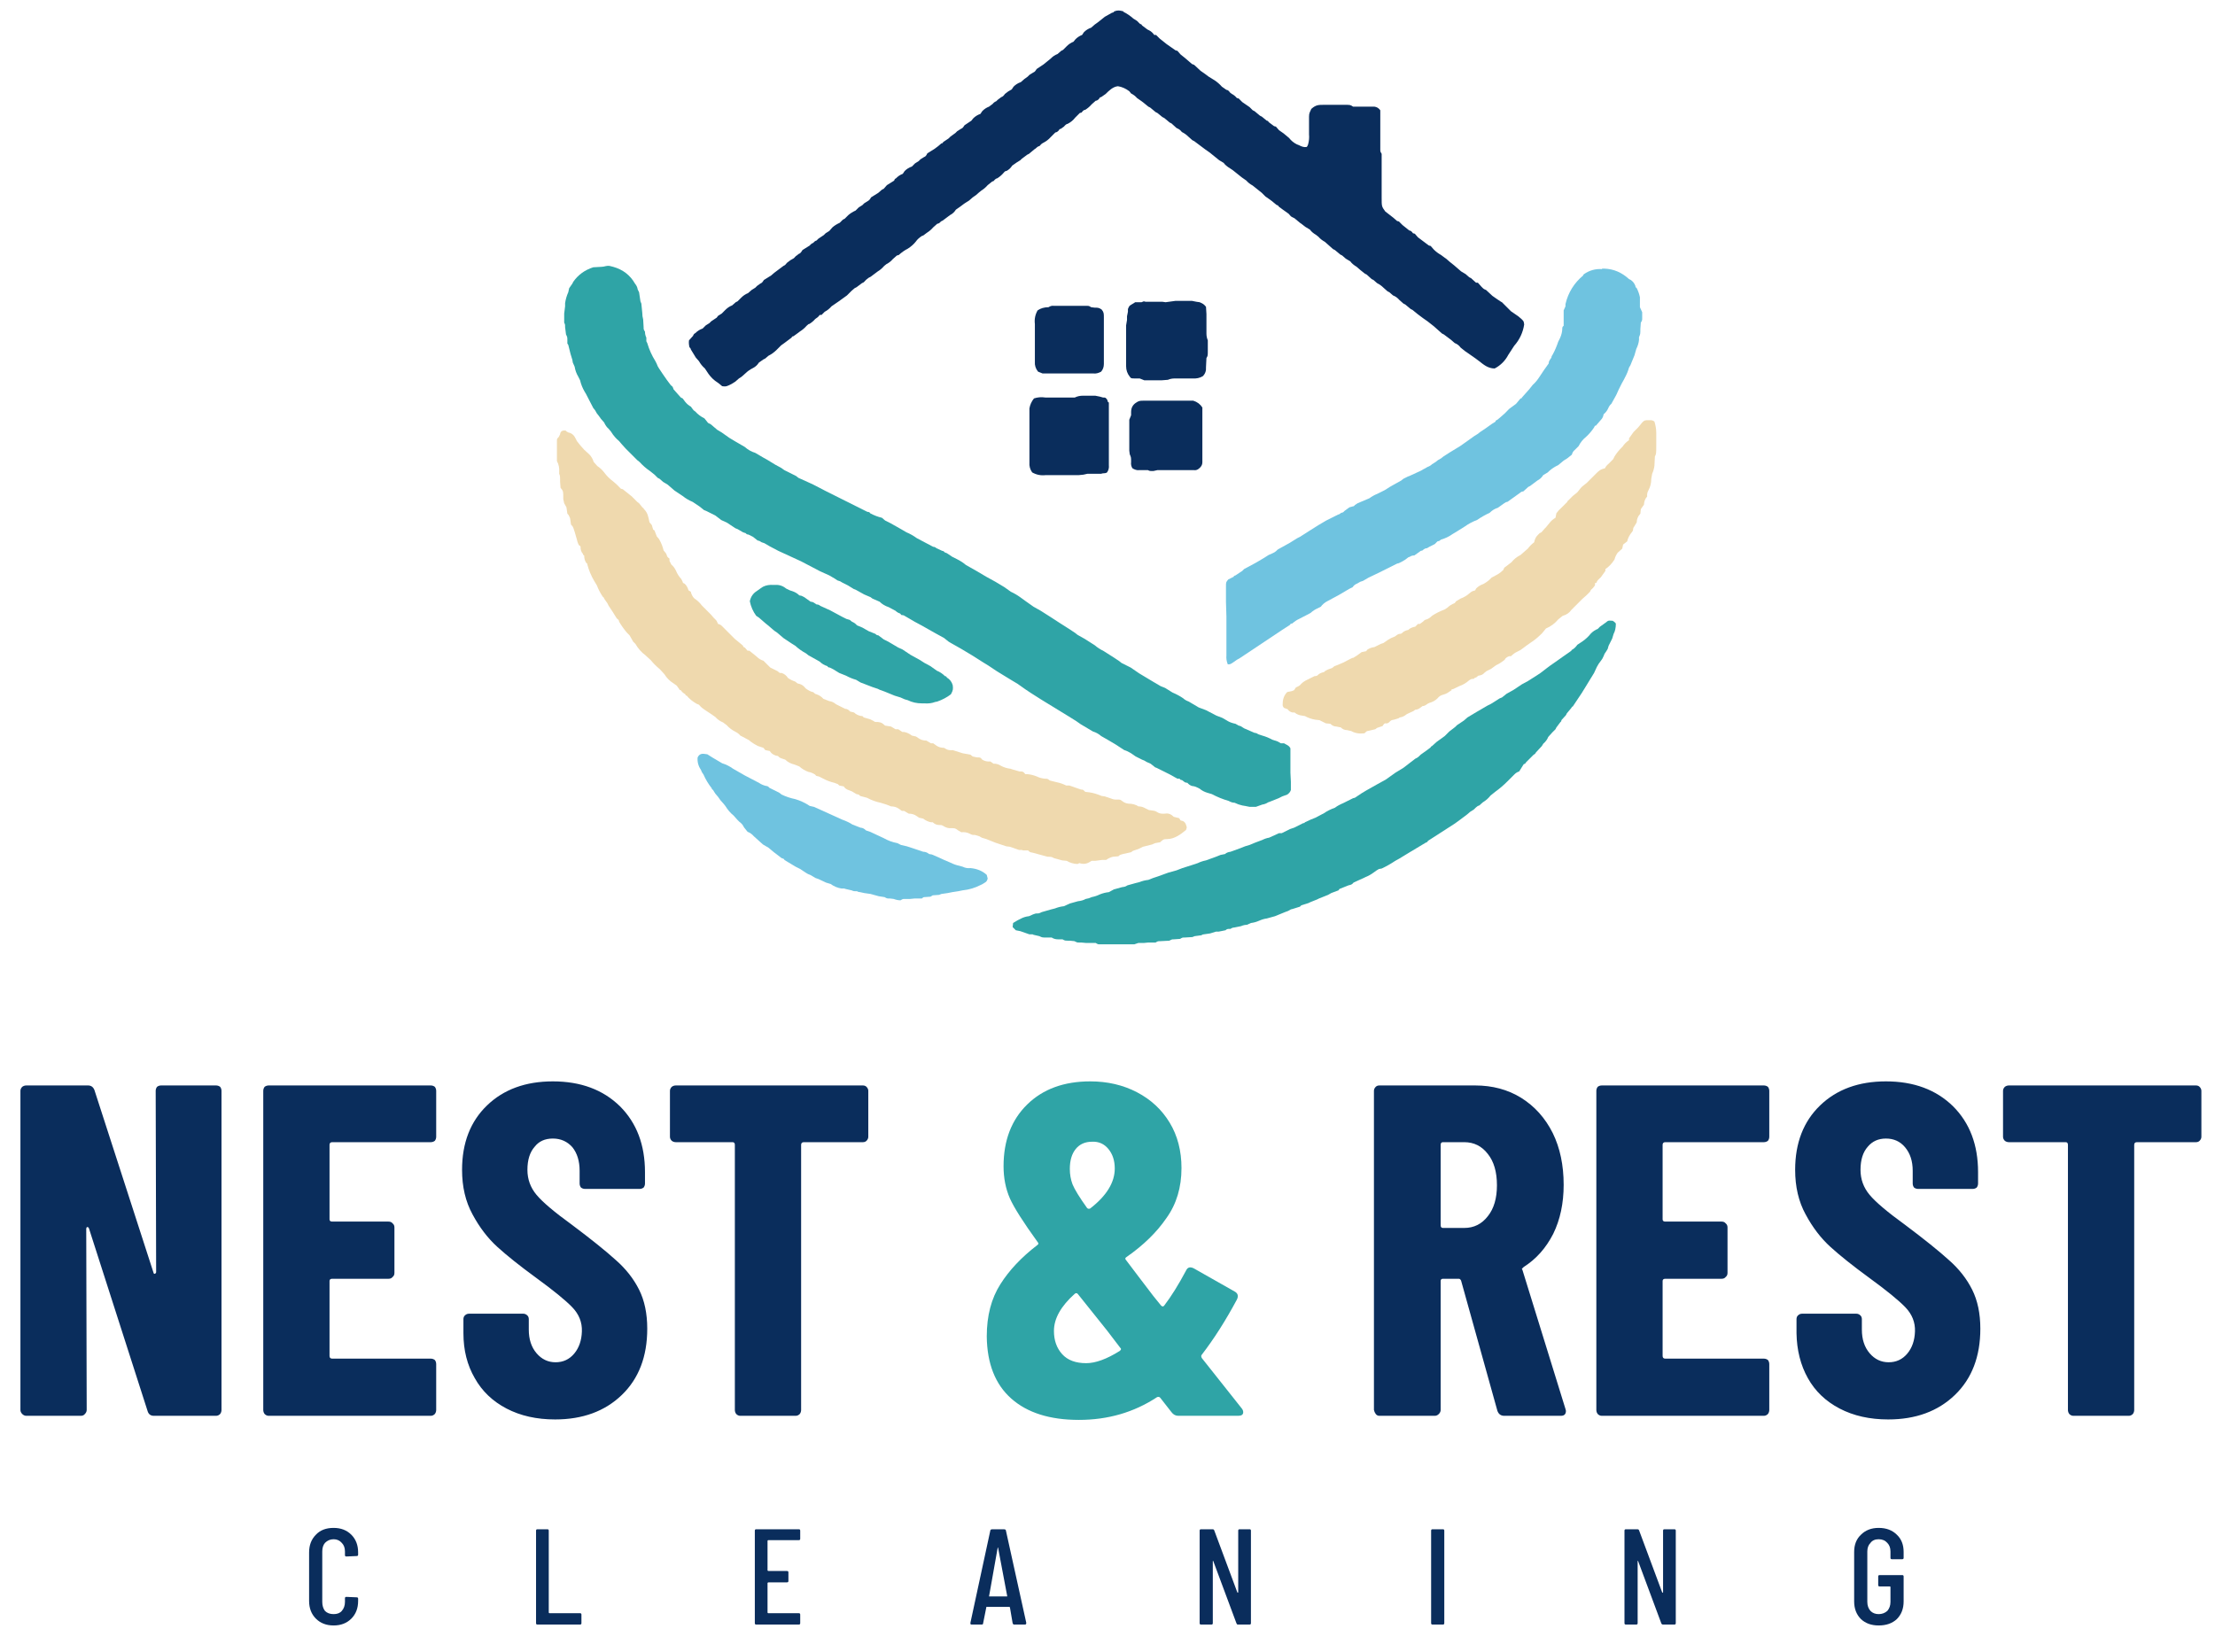
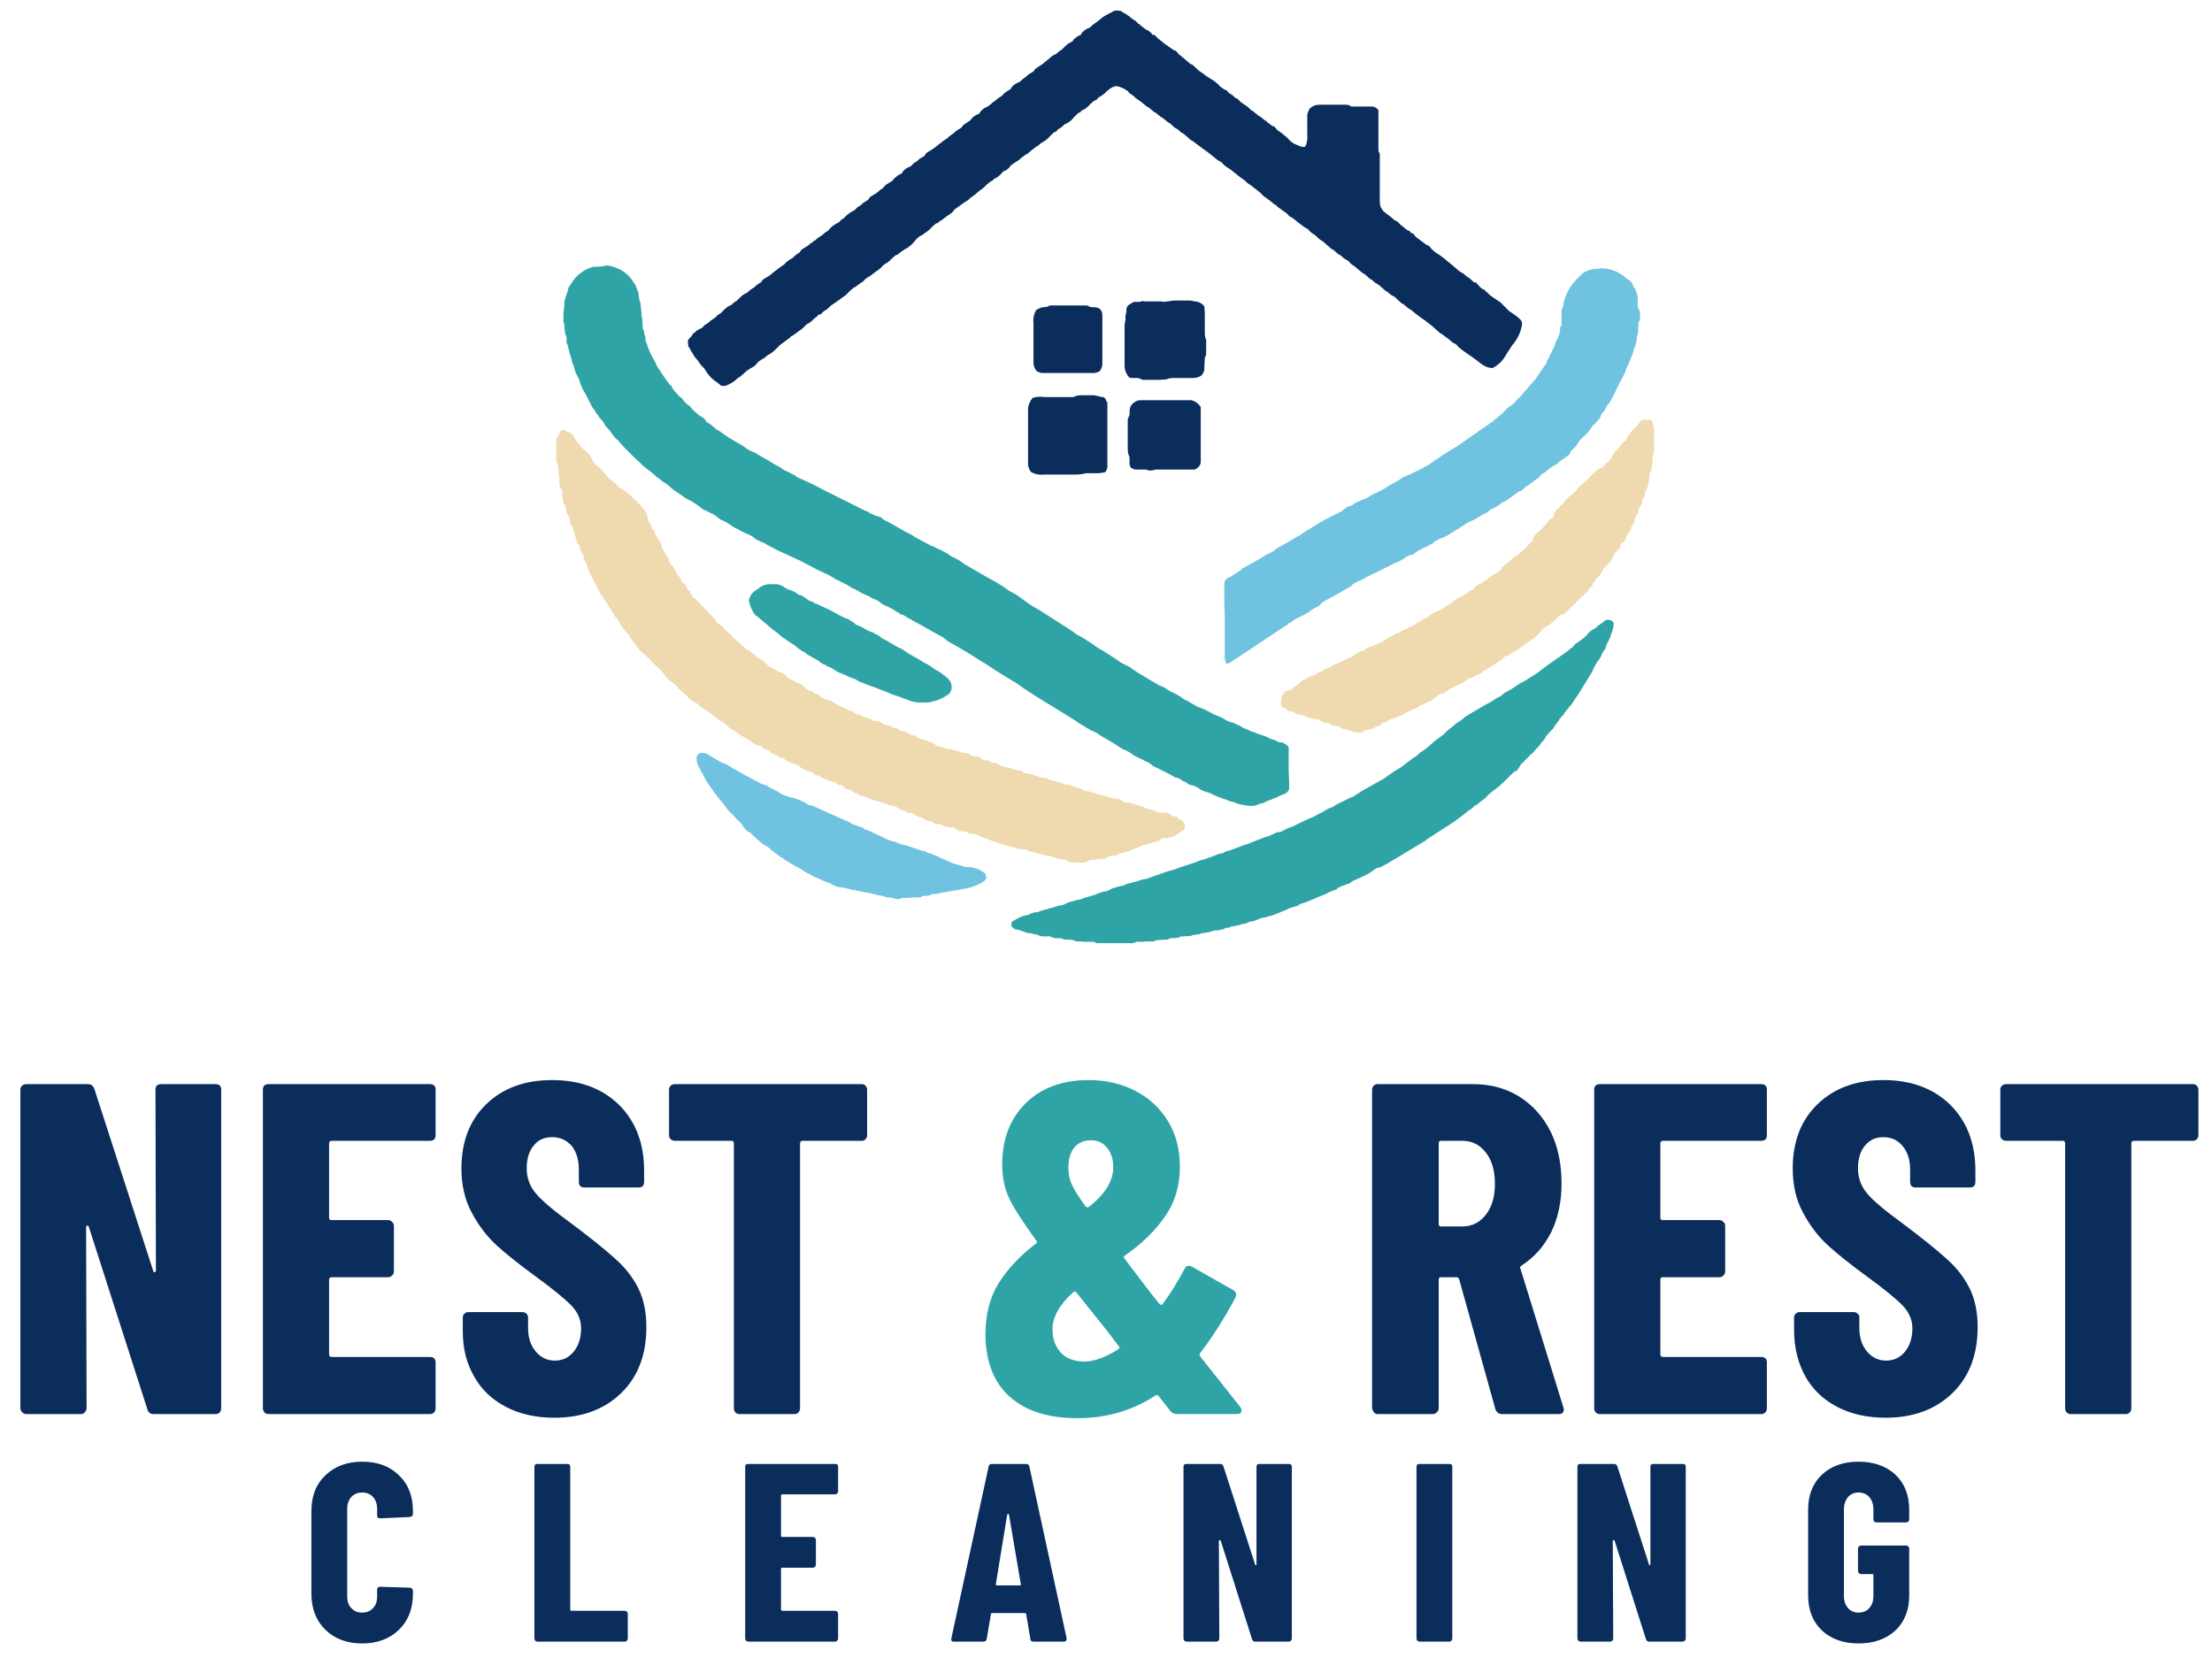
- <svg xmlns="http://www.w3.org/2000/svg" aria-label="Nest &amp; Rest Cleaning" viewBox="0 0 488 364">
+ <svg xmlns="http://www.w3.org/2000/svg" aria-label="Nest &amp; Rest Cleaning" viewBox="0 0 488 369">
  <path fill="#EFD9AE" d="M363.2 92.6h.5q.4 0 .8.3.4 1.3.4 2.5V98c0 2 0 2-.3 2.6l-.1 2q-.1.9-.5 1.8l-.2 1.1q0 1.4-.6 2.5-.4.7-.3 1.4l-.3.4q-.4.7-.4 1.4l-.7 1-.1 1-.4.5q-.4.7-.4 1.4l-.6 1q-.2.2-.2.5 0 .4-.3.7-.8 1-1 2l-.9.7-.2.9-1 .9q-.5.7-.7 1.5-.9 1.4-2 2.1v.4l-1 1.4q-.7.6-.9 1 0 .3-.4.3v.5q-.4.6-.9 1l-.2.4-.4.4-.4.4-.9.8-1.3 1.3-.8.8-.3.3q-.7 1-1.9 1.3l-1 .8a7 7 0 0 1-2.7 2l-.9 1.1q-1 1-2 1.7l-.3.2-1 .7-.8.6q-.6.5-1.3.8t-1.4 1h-.4q-.8.3-1 .8-1 .8-1.9 1.2l-1.1.8-1 .5-.5.4q-.4.5-1.3.6l-.5.4q-.3 0-.5.3c-.5 0-.5 0-1 .3q-1 .9-2.2 1.3l-.4.2c-1 .5-1 .5-1.3.5v.2l-.9.6-.4.2-.9.3q-.5.2-.9.7a4 4 0 0 1-1.8 1l-.4.2q-.6.5-1.1.5l-.4.3q-.6.5-1.2.5l-.4.3-1.1.5-.4.2q-.7.6-1.5.7l-.3.2-1 .3c-.6.1-.6.1-1.1.6q-.4.3-.7.2t-.7.6l-1.2.4-.4.3-1.7.4q-.1-.1-.7.5-1.7.2-2.9-.5l-.9-.2q-.8 0-1.4-.6l-1-.2q-.7 0-1.3-.6l-1-.1-1.4-.7-.9-.1a7 7 0 0 1-2.3-.8l-.6-.1q-1-.1-1.7-.7h-.5q-.7-.2-1-.7l-.8-.3q-.4-.4-.3-.9 0-1.6 1-2.6l1-.2.5-.2.4-.6.6-.3.3-.2q.5-.6 1.2-1l1.6-.8.4-.2q.6 0 .8-.3.4-.4 1.3-.6l.2-.2q.6-.4 1.6-.7l.5-.4.8-.3q1.3-.5 2.5-1.2l.6-.3q.3 0 .5-.2l.5-.3 1.1-.8 1-.2.2-.3q.7-.5 1.6-.6l1.4-.7.6-.2 1-.7.7-.4c.8-.3.8-.3 1.3-.7l.4-.2q.6 0 .8-.3.4-.4 1.3-.6l.2-.2q.6-.4 1.3-.5l.6-.6h.4l.7-.5c.4-.4.4-.4.8-.5q.6-.2 1.2-.8 1.2-.8 2.8-1.4l.6-.4q.6-.6 1.6-1l.3-.4 1-.6a6 6 0 0 0 2-1.2c.5-.4.5-.4 1.2-.6l.2-.4a4 4 0 0 1 1.6-1q1.1-.6 1.8-1.4l1.3-.7q.7-.4 1.3-1 .2-.6.5-.7l1.3-1q.8-1 2-1.6l1.6-1.4q.6-.8 1.4-1.4l.1-.4q.2-.7.7-1.2l.4-.4.4-.2.7-.8.3-.3.9-1.1q.5-.6 1.2-1l.2-1q.5-.7 1.2-1.3l.2-.2 1-1q0-.2.2-.3l1-1 1-.8.8-1 .3-.3 1-.8 2-2c.6-.6 1-1 2-1.2q.2-.5.8-1l1-1 .3-.6q.6-1 1.6-2l.2-.2q.5-.8 1.4-1.4v-.4l1-1.4 1-1 .5-.6.4-.5c.5-.5.6-.5 1.4-.5M124.7 95l.5.3.4.1c.9.4 1.1 1 1.5 1.8l.8 1 .8.9 1.1 1q.7.7 1 1.7l.8.9q.9.6 1.5 1.4.8 1.1 2 2l.7.6.4.4.6.6.4.1 2 1.6.2.2 1 1 .4.3.8 1q.2 0 .2.2c1 1 1 1.8 1.3 3l.5.6.3 1 .3.2.5 1.3.5.6q.7 1.2 1 2.5l.5.6.2.4q0 .4.6.8v.5l.4.8q.6.5 1 1.3a6 6 0 0 0 1.2 1.9l.3.6q0 .3.4.4.6.5.9 1.5l.5.3.1.4q.4 1 1 1.3.8.6 1.3 1.3l2 2 .6.7.4.4c.3.3.3.3.6 1q.5.1.8.4l.8.8.4.4.9.9.4.4.4.4 1.1.9.7.6q0 .3.4.4l.6.7h.4l1.5 1.2q.8.8 1.6 1l1.5 1.5 1.6.8.5.4h.4q.9.3 1.4 1.1.7.5 1.6.8l.5.4.4.1q.8.2 1.4 1 .8.6 1.5.8.1-.1.6.4l.3.1q.9.3 1.5 1l1.3.5q.8.1 1.5.7l2 1q.6 0 1.1.6l.4.1c.5.1.5.1.8.4q.8.5 1.5.5l.3.3 1.4.4.8.4c.2.2.2.2.9.2.9.1 1 .3 1.6.8l1.3.2 1 .6h.6l.9.6h.4a4 4 0 0 1 1.7.8l.9.2.6.4q.7.5 1.7.5l1 .6h.5l.7.5q.7.5 1.7.5l.5.3q.6.3 1.4.2l2.2.7 1.7.3.5.4.9.2c.8 0 .8 0 1.2.5q.8.5 1.8.4l.7.5h.4q.7.1 1.3.5 1 .5 2 .6l.6.2 1.4.4c.8 0 .8 0 1.3.6h.5q1 .1 2 .5.8.4 1.8.5c.6 0 .6 0 1.1.4l1.6.4q1 .2 2 .7h.7l2 .7.6.2c.4 0 .4 0 .9.5l.9.1q1.3.2 2.7.8l.7.1 1.2.4c.8.3.8.3 1.6.3.6 0 .6 0 1 .3q.6.5 1.4.6 1.3 0 2.2.6.7 0 1.3.3l1 .5.7.1c.7.1.7.1 1.2.4q.6.4 1.7.3 1-.2 1.9.7l1.2.3.3.5.4.1q.4.1.7.6c.2.6.4.7.1 1.4-1.2 1-2.6 2-4.1 2-1 0-1 .2-1.6.7l-1.1.2-.7.3-2 .5-1 .5-1.2.4-.4.3-1.8.4c-.7.2-.7.2-1 .5l-1.2.1q-.8.2-1.5.7h-.9l-1.5.2h-.8l-.5.3q-1 .6-2.2.2l-.4.2a5 5 0 0 1-2.4-.7l-1-.1-1.8-.5c-.5-.3-.7-.3-1.4-.3l-2.2-.6-1.1-.3c-.6-.1-.6-.1-1-.5h-1.1l-.3-.1h-.6l-2-.7-.8-.1-1.5-.5-.9-.3-2-.8-1-.3-.5-.3-1-.3c-.6 0-.6 0-1.2-.3q-.8-.4-1.8-.3l-.7-.4c-.6-.5-.8-.5-1.5-.5q-.9.1-1.8-.5c-.4-.2-.4-.2-.9-.2q-.8 0-1.4-.6h-.4a4 4 0 0 1-1.7-.8l-.9-.2-.6-.4q-.7-.5-1.7-.5l-1-.6h-.5l-.7-.5q-.7-.5-1.7-.5l-1-.4-1.3-.4q-1.5-.3-3-1.1l-1.5-.4-.3-.3-.5-.1-1-.6-.5-.2q-1-.3-1.3-.9l-1-.2-.3-.3-.8-.3q-1.3-.3-2.4-.9l-1-.5c-.6-.1-.6-.1-.8-.4q-.8-.5-1.5-.6-1.1-.4-2-1.2l-1-.4q-1.3-.3-2.1-1.1l-.6-.2c-.6-.2-.6-.2-1-.6l-.5-.1q-.9-.3-1.3-1l-1-.2-.4-.5-1.2-.4q-1.2-.6-2-1.3l-1.5-.8-.4-.2q-.4-.5-1-.8-1.2-.6-2-1.5l-.8-.6q-1-.4-1.7-1.2l-1-.7c-2-1.3-2-1.3-2.6-2l-.5-.2q-1.4-.8-2.2-1.8-.3 0-.3-.3-.7-.4-1-.9-.3 0-.4-.3l-.5-.7-.7-.5a6 6 0 0 1-2-2l-1-1.1q-1.2-1-2-2l-1.2-1.1a8 8 0 0 1-2.2-2.5l-.5-.5-.8-1.4-.6-.6q-1-1.2-1.7-2.4 0-.4-.5-.7l-1-1.6-.8-1.2-.3-.6-.5-.7-.2-.3q0-.2-.3-.4-.8-1.2-1.3-2.5l-.6-1q-1-1.7-1.5-3.6 0-.3-.2-.3-.5-.7-.5-1.7-.2 0-.3-.4-.5-.5-.5-1.5 0-.2-.3-.3-.3-.4-.5-1.3c-.8-2.8-.8-2.8-1.3-3.3l-.2-1.4c-.3-.7-.3-.7-.6-1l-.2-1.4-.5-.9-.2-.9c0-1.8 0-1.8-.6-2.5l-.1-1.3c0-1.3 0-1.3-.2-1.8v-.4q.1-1.3-.5-2.4v-4.4c0-.5 0-.5.4-.9l.3-.6q.1-1 1.3-.8" />
  <path fill="#6FC3E0" d="M353 59.2h.5q3 .1 5.4 2.3l.4.2q.7.5 1 1.3 0 .3.3.5.5 1 .7 2v2.2l.5 1.1v1.3c0 .5 0 .5-.3 1l-.1 1.4c0 1.1 0 1.1-.3 1.8v.6q-.1 1-.6 2l-.4 1.4-.9 2.2-.3.5q-.3 1.1-.9 2.2l-.2.4-.5.9-.7 1.4-.4.9-.2.4-1 1.8q-.4.3-.7 1t-1 1.3q-.1.6-.4 1l-1.3 1.5q-.2-.1-.4.4-.8 1.2-1.8 2.1-1 .8-1.6 2l-.9.9q-.4.3-.6 1l-1 .8-.8.5-1.2 1q-1.1.5-2 1.3l-.3.3-1 .6q-.5.8-1.3 1.2l-.8.6-.8.6-.4.2-1.1 1q-.4 0-.7.3l-2.8 2q-.3 0-.7.3l-1.4 1q-1 .3-1.8 1.1-1.5.7-2.8 1.6-1.4.5-2.8 1.5l-1.6 1-1 .6q-1.1.8-2.5 1.2l-.4.3-.4.1-.6.6-1.2.6-.5.3q-.5 0-1 .5l-.4.1-.4.3-1 .7q-.6 0-1 .3l-.3.1q-.7.6-1.5 1l-.6.3-.4.1-1.2.6-2.8 1.4-2.3 1.1-1.2.7-.6.2-.7.4a2 2 0 0 0-1 .8l-.8.4-2.2 1.3-2.6 1.4a4 4 0 0 0-1.4 1.2l-.8.4q-.7.3-1.5 1l-2.5 1.3q-.7.3-1.5 1-.4 0-.5.3l-1.7 1.1-9.3 6.2-.7.4c-1.4 1-1.4 1-2 1q-.4-1-.3-2v-8.5l-.1-3.3v-3.3c0-1 0-1 .5-1.6l1.2-.6q0-.2.4-.3l.3-.2.6-.4.6-.4.4-.4 2.6-1.4 1.7-1 1.1-.7c1.4-.6 1.4-.6 2-1.2l2.7-1.5 1.6-1 .6-.3 2.2-1.4 1.9-1.2 1.7-1 2.6-1.3.3-.1.4-.3q.4 0 .7-.4l1.1-.8.7-.2q.3 0 .5-.3l.6-.4 2.6-1.1q.8-.6 1.8-1l.6-.3.6-.3.4-.2 1.1-.7.7-.4 1.8-1 .5-.4 1-.5.3-.1 2.6-1.2.5-.3.4-.2.5-.3q.6-.2 1-.6l.8-.5.5-.4.7-.4.5-.4 1.4-.9 2.3-1.4 1.7-1.2 1.4-1 .8-.5.5-.4 1.2-.8 1.4-1 .8-.5q-.1-.2.4-.4l.6-.5q1.1-.9 2-1.9L334 89l1-1.2q.3 0 .3-.2l1.6-1.8.8-1q.8-.7 1.5-1.8l1-1.5 1-1.4q0-.4.2-.7l.4-.6q0-.3.3-.7.7-1.3 1.2-2.8l.4-.8q.5-1.1.5-2.2 0-.3.3-.5v-3.4l.4-.9V67q.9-3.8 3.9-6.3 0-.2.2-.3a6 6 0 0 1 3.9-1.1M155.8 166.2l1.1.7 2.2 1.3q1.3.4 2.4 1.2 2.5 1.5 5.3 2.9l.4.2q.7.5 1.6.7.4 0 .7.4l2.2 1.1.5.4q1.5.7 3 1 1.7.5 3.2 1.5l.9.2 1.8.8 4.4 2q1.4.5 2.3 1.1l1.8.7q.6 0 1.2.6l.9.3 3 1.4q1.4.8 3 1.1l.8.4 1.3.3 3.6 1.2q.7 0 1.3.5l.6.1 1.4.6 1.3.6 1.4.6q1 .5 2 .7l.7.2q.8.4 1.7.3 2.2.2 3.6 1.5l.2.8c-.2.8-.5.8-1.1 1.2l-.4.2a11 11 0 0 1-4 1.2l-1 .2-1.3.2-1 .2-1.4.2-.5.2-1.4.1-.5.3-1.4.1q-.2 0-.5.3h-1.6l-1 .1h-1.2c-.4 0-.4 0-.9.3q-.7 0-1.5-.3l-.8-.1c-.7 0-.7 0-1.2-.3l-1.3-.2-1.8-.5-1.4-.2-.9-.2q-.4 0-.7-.2c-.7 0-.7 0-1.2-.2l-1.3-.3-.3-.1h-.6q-1.3-.2-2.4-1l-1-.3-1.7-.8-.6-.2-.5-.3-.7-.4-.5-.2-.5-.3-1.2-.8-1-.5-2.5-1.5q.1-.2-.6-.4l-1.3-1-.4-.3-1.2-1-1.2-.7-2-1.8q-.6-.7-1.4-1l-.8-1q-.3-.7-1-1.2l-.4-.4-.9-1q-1-.8-1.8-2.1l-.4-.5q-.7-.7-1.2-1.5l-.6-.7-.5-.8q-.3-.2-.3-.4-1.1-1.4-1.8-3-.4-.5-.6-1.1a4 4 0 0 1-.7-2.7c.5-1 1.2-.8 2-.7" />
  <path fill="#2FA4A6" d="m134.3 58.6.8.2q3.2.9 4.8 3.7.5.6.6 1.3l.3.6.3 2 .2.5.2 2q0 .8.2 1.5l.1 1.7c0 .5 0 .5.3 1q0 .7.3 1.3v.8l.2.4a16 16 0 0 0 1.8 4l.3.6.2.5.3.5.8 1.2.9 1.3.9 1.2c.4.3.4.3.6.9l1.6 1.8.4.2.6.8q.6.7 1.2 1l.6.8.4.3q.8.9 2 1.5l.8 1 .6.3 1.4 1.2 1 .6 1.7 1.2 1.5.9 1.9 1.1q1 .9 2.3 1.3l1.7 1 .9.5 1.8 1.1 1.3.7.7.5 2.6 1.3.5.4 2 .9 1.3.6 2.7 1.4 3.2 1.6 6 3q.5 0 .6.3 1.3.7 2.6 1l.7.6 1.2.6 2.3 1.3 1.2.7q1.2.5 2.3 1.3l3.6 1.9q.4 0 .7.3l1.3.6q.3 0 .5.3l.5.2 1.2.8 1 .5q1.2.6 2 1.3l2.3 1.3 2.2 1.3 2 1.1 2 1.2 1.4 1q1.1.5 2.2 1.3l1.1.8 1.7 1.2 1.6.9 2.2 1.4 2 1.3 2.2 1.4 1.2.8.5.4 1.6.9 2.2 1.4q.8.7 2 1.3l2.2 1.4 1.2.8.5.4 2 1 1.9 1.3 2 1.2 1 .6 1.7 1 1 .4 1.6 1q1.4.6 2.4 1.3.4.4 1.2.7l2.2 1.3 1.6.6 2.3 1.2 1.3.5.7.4.5.3q.7.4 1.7.6l.7.4.4.1.8.5 2.3 1q.4 0 .8.3l.9.3q1.1.3 2.2.9l1.2.4.7.4h.7c1.1.6 1.1.6 1.4 1.1v5.4l.1 2v1.8q-.2.6-.8 1l-1.1.4-.8.4-2 .8-.3.1q-.6.4-1.3.5l-1.4.5h-1.4l-1-.2-.6-.1q-.9-.2-1.7-.6-.6 0-1.3-.4a19 19 0 0 1-3.7-1.5l-1-.3q-1-.3-1.7-.9c-1-.5-1-.5-1.7-.6q-.6-.2-1-.7-.5 0-.8-.3l-.4-.3q-.4 0-.5-.3h-.5l-1.6-.9-2-1-.6-.3-.4-.2-.3-.1-1-.8-.9-.4-.5-.3-.5-.2-1-.5-.4-.2-1-.7q-.8-.5-1.5-.7l-2-1.3-1.7-1-1.4-.8q-.8-.7-1.8-1l-2.7-1.6-1-.7-1.6-1-1.8-1.1-1.3-.8-1.8-1.1-1.3-.8-2.2-1.4-1.2-.8-1.7-1.2-1.5-.9-1.8-1.1-1.3-.8-1.8-1.2-1.3-.8-2.2-1.4-2.5-1.5-2.3-1.3-.5-.3-1-.8-2-1.1-2.3-1.3-.9-.5-1.3-.7-2.4-1.4-.6-.1q0-.2-.2-.3-.6-.2-1-.6l-1.5-.8q-1.2-.4-2-1.2l-1.6-.7-.4-.3-1.4-.6-1.8-1-.5-.2-1.3-.8-1.2-.6-.5-.3-.6-.2-.6-.4-1.2-.7-2-.9-4.2-2.2-5-2.3-1.9-1-1.2-.7-.6-.2-.5-.3-.4-.1-1-.8-1-.5q-.4 0-.6-.3l-.6-.2-1.2-.7-.5-.2-1.2-.8-.6-.4-1.3-.6-1.3-1-2-1-.5-.2-1-.8-1.5-1q-1.2-.5-2.2-1.3l-1.8-1.2-1.5-1.3-1-.6-.8-.7-.4-.2-.7-.7-1-.8q-1.2-.8-2.3-2l-.5-.4-1-1-1.6-1.6-.9-1-.5-.6q-1-.8-1.8-2.1l-.5-.6q-.6-.5-1-1.4l-.7-.8-.5-.7-.4-.5-.4-.7-.4-.5-1.6-3.1-.3-.5q-.7-1.2-1-2.5l-.4-.8q-.6-1-.8-2.2l-.4-.9-.1-.6-.4-1.3-.5-2-.2-.3V75c0-.7 0-.7-.3-1.3l-.2-1.6c0-.6 0-.6-.2-1v-2l.2-1.6v-.7q.2-1.3.7-2.4l.2-.9.7-1 .2-.4q1.6-2.3 4.4-3.2l1.8-.1c.7 0 1-.3 1.8-.2m36.1 70.3h.4q1.3-.1 2.4.8.7.4 1.7.7.7.3 1.2.8l.5.1.6.3 1.4 1q.4 0 .7.2l.6.4q.5 0 .8.3l2.2 1 2.6 1.4 1 .5.7.2.5.4q.7.3 1.1.8l1.2.5.7.4.7.4 1.5.6q.2.3.6.3l1.2.9 1 .5 2.2 1.3.9.4 1.8 1.2 2 1.1q1 .7 2.4 1.4l1.4 1q1 .4 1.8 1.2.3 0 .4.3 1 .6 1.3 1.7c.1.8.1 1.1-.4 2q-1.3 1-3 1.6l-.5.1q-1 .4-2.4.3h-.5q-1.7 0-3.1-.7l-.7-.2-.9-.4-1.3-.4-2.2-.9-1.1-.4-.4-.2-1.2-.4-2.6-1-1-.6q-1.1-.3-2.2-.9l-.5-.2-1-.4-1.3-.8-.8-.4q-.4 0-.5-.3-1-.3-1.7-1l-.7-.4-1.8-1-.5-.4q-1.3-.7-2.4-1.7l-.8-.5-1.2-.8-.6-.4-1.4-1.2-.6-.4-1.4-1.2-.5-.4-1.5-1.3-.6-.4a8 8 0 0 1-1.4-3.2q.3-1.5 1.6-2.3l.7-.5.6-.4q1-.5 2.3-.4" />
  <path fill="#2FA4A6" d="M355.3 136.8q.4.2.7.6 0 1.4-.5 2.3l-.3 1-.8 1.6-.2.7-.3.5-.4.6-.2.5-.3.6-.8 1.1-.4.7-.6 1.3-.8 1.3-1.1 1.8-.8 1.3-2 3q-.2 0-.3.3l-1 1.2-.2.4-1 1.1q0 .3-.2.4l-.9 1.2-.2.4-.7.7-.9 1q-.3.8-1.1 1.5l-.3.5-1.3 1.4q-.2.4-.5.5l-1.2 1.2-.5.5q-.1.3-.5.4l-1 1.6q-.6.2-1 .6l-1.6 1.6q-1.3 1.3-2.7 2.3l-1 .8q-.7.9-1.7 1.5l-.8.7q-.4.1-.8.5l-.4.4-.8.5-.7.6-1.6 1.2-1.1.8-5.9 3.8q-.1.3-.5.4l-2 1.2-1.5.9-2.3 1.4-.9.5q-1.5 1-3 1.7l-.6.1-.5.3-.7.5q-.8.6-1.8 1l-.4.2-.9.4-1.3.6q-.3.4-.7.5l-.4.1-2 .8-.2.3-1.6.6-.7.4-2 .8-.4.2-1.5.6-.4.2-1.6.5-.3.3-1.6.5-.4.1q-.6.4-1.3.6l-2.2.9-1.8.5q-.8.1-1.7.5t-1.8.5l-.9.4q-.6 0-1.3.3l-1.5.3q-.4 0-.8.3h-.4q-.4 0-.7.3l-1.5.3h-.6l-1.3.4-1.4.2q-.3 0-.5.2l-1.5.2-.5.2-1.7.1c-.5 0-.5 0-1 .3l-1.4.1c-.4 0-.4 0-1 .3l-1.9.1c-.6 0-.6 0-1.1.3H253l-1 .1h-1.2l-.9.3h-7.6c-.4 0-.4 0-.9-.3h-2.1l-1.1-.1h-.5c-.4 0-.4 0-1-.3l-1-.1c-1.1 0-1.1 0-1.6-.3h-1q-.8 0-1.4-.4h-1.1c-1 0-1 0-1.6-.3l-1.3-.3-.2-.1h-.7l-2-.7-1-.2-.7-.7.1-.9 1-.6.6-.3q.9-.5 1.9-.6l.9-.4.6-.2c.7 0 .7 0 1.3-.3l2.1-.6.8-.2q1-.4 2-.5l1.3-.6 1.8-.5q1-.1 1.7-.5.7-.1 1.3-.4 1-.2 1.8-.6 1-.4 2-.5l1.1-.6 1.8-.5c.7-.1.7-.1 1.2-.4l1.8-.5.8-.2q1-.4 2-.5l1-.4 1.2-.4 2.2-.8 1.8-.5 1.3-.5 2.2-.7 1.2-.4q.8-.4 1.8-.6l2.2-.8 1-.4 1-.2q.4-.4 1.2-.5l2.2-.8 1-.4 1-.3 1.2-.5 1.6-.6q.8-.4 1.5-.5l2.2-1h.6l1.8-.9.9-.3 2-1q.3 0 .4-.2l1.3-.6 1-.4 1.9-1q1-.7 2.4-1.2.8-.6 1.8-1l1-.5 1.2-.6.4-.1 1.5-1 1-.6 2.3-1.3 2-1.1 2.1-1.5 1.8-1.1 1.3-1 1.3-1c.6-.3.6-.3 1.2-.9l1.4-1 .8-.6q0-.2.3-.3l1-.9 1.8-1.3 1-1 1.3-1 .4-.4 1.5-1 .8-.7 2-1.2 2.4-1.4.8-.4 1.9-1.2.5-.2 1-.8 1.6-.9 1.8-1.2 1.3-.7 2.2-1.4.6-.4 1.3-1 .8-.6 2-1.4.7-.5 2-1.4q0-.2.3-.3.6-.4 1-1l1.2-.8q1-.7 1.8-1.7.7-.7 1.5-1l.5-.5 1.4-1c.5-.5.8-.3 1.4-.3" />
  <path fill="#0A2D5C" d="M247.5 2.6q1.2.6 2.2 1.5l.8.5.7.7q.3 0 .4.3l1.2.9.4.2q.6.3 1.1 1h.4l.8.8 1.5 1.2 2 1.4.4.1.7.8 1 .8 1.5 1.3.5.2 1.4 1.3 1 .7.8.6 1.3.8q.9.6 1.6 1.4l1 .7q.4 0 .8.6l.4.3q.6.3 1.1.9l.4.1.8.8 1.6 1.1.7.7.4.2 1.2 1 .4.2 1.1.9q.3 0 .4.3l1.2.9.4.1.7.8 1 .7 1.2 1q.7.9 1.7 1.4l.5.2q.9.5 1.6.4.2 0 .4-.6.3-1.1.2-2.2v-3.9c0-.8.2-1 .5-1.7 1-.9 1.6-.9 2.8-.9h4.6c1.2 0 1.2 0 1.8.4h4.7q.8.1 1.3.8v8.6c0 .5 0 .5.3 1v9.6c0 2 0 2 .8 3.1L307 48l.8.7.4.1.8.8 1.5 1.2q.4 0 .8.6l.4.1.7.8 1.6 1.2.8.6.4.1.7.8q.7.7 1.6 1.2l.8.6.3.2.8.7 1 .8 1.5 1.3 1 .6.8.7.4.2 1.1 1h.4l.8.9c.5.5.5.5 1 .7l1.4 1.3 1 .7.9.6.2.1 2 2 1.6 1.1c1.2 1 1.2 1 1.3 1.8a9 9 0 0 1-2.2 4.7l-1.3 2a7 7 0 0 1-3 3c-1.5 0-2.5-.9-3.4-1.6l-.8-.6-2-1.4-.3-.2-1-.8q-.5-.7-1.3-1l-.8-.7-.4-.3-1.2-.9-.4-.2-.9-.8-.9-.8-1.4-1.1-1-.7-.8-.6-.4-.3-1.1-.9-.4-.2-1.2-1-.4-.2-.9-.8q-.6-.7-1.4-1l-.8-.7-.4-.2-.9-.8q-.6-.6-1.4-1l-.8-.7-.4-.2-1.1-1-.4-.2-1-.8-.8-.7q-1-.6-1.4-1.2l-1-.6-.8-.7-.4-.2-1.2-1-.4-.2-.9-.8-.9-.8q-.9-.5-1.4-1.1l-.5-.4q-1-.6-1.4-1.2l-1-.6-.9-.7-.3-.2-1.2-1-.4-.2c-.4-.2-.4-.2-.9-.8l-1.4-1-.8-.6q-.1-.3-.4-.3l-1.1-.9-.4-.3-1-.7-.8-.8-1.5-1.2-.5-.4q-.9-.5-1.4-1.1l-1-.7-2-1.6-.6-.4q-1-.6-1.4-1.2l-1-.6-2.1-1.7-1-.7-.8-.6-.4-.3-1.2-.9-.4-.2-.9-.8q-.6-.6-1.4-1-.4-.5-.8-.7l-.4-.2-1.1-1-.4-.2-1.2-1-.4-.2-1.1-.9-.4-.2-1.2-1-.4-.2-1.1-.9-.4-.3-1-.7q-.5-.6-1.3-1l-.4-.5q-1.2-.9-2.5-1.1c-1.1.1-2 1-2.7 1.7l-1 .7q-.3 0-.4.3-.4.5-.8.5l-.9.8q-.6.7-1.4 1.2-.4 0-.8.6l-.4.1-1 1q-.7.9-1.7 1.4-.3 0-.8.6l-.7.5q-.3 0-.4.3c-.4.4-.4.4-.8.5l-1 1q-.7.8-1.7 1.3-.4.2-.8.7-.3 0-.8.5l-.3.2-1.2 1-.4.2-1.2.9-.3.3-.8.5-1 .7q-.5.8-1.3 1.2-.2-.1-.6.4-.6.7-1.4 1.2-.3 0-.8.6l-.3.1-1 .8q-.6.7-1.4 1.2l-.5.4q-.6.6-1.4 1.1l-.8.7-.8.5-.3.2-.8.6-1 .7q-.5.8-1.3 1.2l-.8.6-.8.6-.4.2q-.4.5-.8.5l-.9.8q-.6.7-1.4 1.2l-.8.6-.3.1q-.9.6-1.3 1.2-.7.9-1.8 1.6-1 .5-2 1.4l-.4.1-.9.8q-.6.7-1.4 1.1l-.5.4q-.7.8-1.4 1.2l-.8.6-.8.6-.4.2q-.6.4-1.1 1l-.4.2-1.2.9-.4.2-.7.6-1 1-1.8 1.3-1.6 1.1q-.7.8-1.5 1.2l-.7.7h-.4c-.4.5-.4.5-1 .9q-.5.6-1.3 1.1-.1-.1-.6.4-.6.7-1.4 1.2l-.8.6-.7.5q-.3 0-.4.3l-1.2.9-.4.3-.7.5-1 1q-.8.8-1.8 1.3l-.7.6-.4.2-1 .7q-.5.8-1.3 1.2-1 .5-1.7 1.2t-1.4 1.1l-.8.7-.8.5-.6.3c-.7.3-.8.3-1.5.2l-.6-.5-.4-.3a7 7 0 0 1-2-1.9l-.8-1.2q-.8-.7-1.3-1.6l-.7-.8-1.1-1.8q0-.2-.3-.5-.2-.8-.1-1.5l.9-1q.1-.4.5-.6.7-.7 1.6-1l.7-.7.8-.5.4-.4 1.2-.8.3-.4.8-.5.8-.8q.7-.7 1.5-1l.8-.7.4-.2.8-.8q.7-.7 1.5-1l.8-.7.8-.5.4-.4.7-.5c.4-.2.4-.2.8-.8l1.6-1 .7-.6.8-.6.4-.3.8-.6c.4-.2.4-.2.8-.7q.7-.6 1.5-1 .4-.5.8-.7.1-.2.4-.3t.7-.8l1.6-1q.3-.4.8-.6.3-.4.7-.5l.4-.4 1.2-.8.4-.4.8-.5.7-.8q.7-.6 1.6-1l.7-.7.4-.2.8-.8q.7-.6 1.6-1l.7-.7.8-.5.4-.4.8-.5q.4-.2.7-.8l1.6-1 .8-.7.4-.2.7-.8 1.6-1q.1-.4.4-.5a4 4 0 0 1 1.5-1l.4-.6a4 4 0 0 1 1.6-1l.7-.7.8-.5.4-.4.8-.5q.4-.1.7-.8l1.6-1 .8-.6.7-.6q.3 0 .4-.3l1.2-.8.4-.4 1.1-.8.4-.4.8-.5c.4-.2.4-.2.8-.8l1.5-1 .4-.5a4 4 0 0 1 1.6-1l.4-.6a4 4 0 0 1 1.5-1l.8-.6q.3-.4.8-.6l.3-.3.8-.6q.4-.1.8-.7.7-.6 1.5-1l.4-.6a4 4 0 0 1 1.6-1l.8-.7.7-.5.4-.4.8-.5c.4-.2.4-.2.8-.8l1.5-1 1.6-1.3a4 4 0 0 1 1.5-1l.8-.7.4-.2.8-.8q.7-.7 1.5-1l.4-.5a4 4 0 0 1 1.5-1l.4-.6a4 4 0 0 1 1.6-1l.8-.7.7-.5 1.5-1.2 1.6-.9q.3 0 .5-.3c.8-.3 1.2-.2 2 0" />
  <path fill="#0A2D5C" d="M259 66.3h3.6l1 .2.7.1c.7.3.9.4 1.4 1l.1 1.6v4.3q0 .8.3 1.5v2.2c0 1.2 0 1.2-.3 1.7l-.1 2q.1 1.2-.7 2-1 .6-2.3.5h-3.9q-.8 0-1.5.3l-1.3.1h-3.9l-1-.4h-.9c-1 0-1 0-1.3-.4q-.8-1-.8-2.3v-9l.2-1.2v-.8l.2-1v-.6c.3-.7.3-.7.8-1l.5-.3.3-.2h1.4l.5-.2.4.1h3.7l.7.1zm-26.8 1.1h7.3c.4 0 .4 0 .9.3l.8.1c.7 0 .9 0 1.5.4.5.6.5.9.5 1.8v10.2q0 1-.6 1.7-.9.5-1.7.4h-11.2l-1-.4q-.8-1-.7-2.2v-8.3q-.2-1.6.6-3 1-.7 2.4-.7.6-.4 1.2-.3m6.4 19.8h2.7l1 .2.7.2c.6 0 .6 0 1 .6q0 .4.3.5v13.8q.1.9-.4 1.6c-.4.3-.8.1-1.3.3h-3l-.9.2-1 .1h-7.3q-1.6.2-3-.6-.7-1-.6-2.2V90q.2-1.2 1-2.2 1.2-.4 2.5-.2h6.5q.8-.4 1.8-.4m13.4 1.1h10.9q1.3.4 2 1.5v12.1q0 .8-.8 1.4-.5.4-1.1.3h-8l-.9.2c-.8 0-.8 0-1.2-.2H251q-.7.1-1.5-.4-.4-.6-.3-1.4c0-1 0-1-.3-1.7l-.1-.8v-6.8l.4-1v-.7q0-1.3 1-2c.7-.5 1-.5 1.7-.5M35.5 239.2h12.1q.5 0 .9.3.3.4.3.9v70.3q0 .5-.3.9-.4.4-.9.4H33.9q-1.1 0-1.4-1.1l-12.9-40.2q-.1-.3-.4-.3-.2.1-.2.4l.1 39.9q0 .5-.4.9-.3.4-.9.4h-12q-.5 0-.9-.4t-.4-.9v-70.3q0-.5.4-.9.4-.3.9-.3h13.6q1 0 1.4 1l13 40.2q.1.4.3.3.3-.1.3-.4l-.1-39.9q0-.5.3-.9.4-.3.9-.3m59.4 12.5H73.2q-.6 0-.6.6v16.4q0 .5.6.5h12.4q.6 0 .9.4.4.3.4.9v10q0 .6-.4.9-.3.4-.9.4H73.2q-.6 0-.6.5v16.5q0 .6.6.6h21.7q.5 0 .9.3.3.4.3.9v10.1q0 .5-.3.9-.4.4-.9.4H59.2q-.5 0-.9-.4-.3-.4-.3-.9v-70.3q0-.5.3-.9.4-.3.9-.3h35.7q.5 0 .9.3.3.4.3.9v10.1q0 .5-.3.9-.4.3-.9.3m7.2 42.1v-3.1q0-.5.3-.8.4-.4.9-.4h12q.5 0 .9.4.3.3.3.8v2.3q0 3.2 1.7 5.2t4.2 2 4.1-1.9 1.7-4.9-2.1-5.3-8.1-6.6q-5.2-3.8-8.4-6.7t-5.5-7.2q-2.3-4.2-2.3-9.8 0-8.9 5.5-14.2t14.5-5.3q9.2 0 14.8 5.5 5.5 5.5 5.5 14.5v2.5q0 .5-.3.9-.4.3-.9.3h-12q-.5 0-.9-.3-.3-.4-.3-.9V258q0-3.2-1.6-5.2-1.7-1.9-4.3-1.9t-4 1.8q-1.6 1.8-1.6 5.1 0 3.1 2 5.5t7.8 6.6q6.4 4.8 9.7 7.8 3.3 2.9 5.1 6.5t1.8 8.6q0 9.2-5.6 14.6t-14.7 5.4q-6.1 0-10.7-2.4t-7-6.7q-2.5-4.3-2.5-9.9m89.2-53.4v10.1q0 .5-.4.9-.3.3-.8.3h-13q-.6 0-.6.6v58.4q0 .5-.3.9-.4.4-.9.4h-12.2q-.5 0-.9-.4-.3-.4-.3-.9v-58.4q0-.6-.5-.6h-12.5q-.5 0-.9-.3-.4-.4-.4-.9v-10.1q0-.5.4-.9.4-.3.9-.3h41.2q.5 0 .8.3.4.4.4.9m138.6 70.5-8-28.7q-.2-.4-.5-.4h-3.5q-.5 0-.5.5v28.4q0 .5-.4.9t-.9.4h-12.2q-.5 0-.8-.4t-.4-.9v-70.3q0-.5.4-.9.3-.3.8-.3H325q5.7 0 10.1 2.7 4.5 2.8 7 7.8 2.4 4.9 2.4 11.4 0 6.1-2.3 10.8-2.4 4.7-6.5 7.3l-.3.3q-.2.1 0 .3l9.5 30.7.1.4q0 1.1-1.1 1.1h-12.5q-1.1 0-1.5-1.1m-12.5-58.6V270q0 .6.5.6h4.7q3.2 0 5.2-2.6 2-2.5 2-6.8 0-4.4-2-6.9-2-2.6-5.2-2.6h-4.7q-.5 0-.5.6m71.2-.6h-21.7q-.6 0-.6.6v16.4q0 .5.6.5h12.4q.6 0 .9.4.4.3.4.9v10q0 .6-.4.9-.3.4-.9.4h-12.4q-.6 0-.6.5v16.5q0 .6.6.6h21.7q.5 0 .9.3.3.4.3.9v10.1q0 .5-.3.9-.4.4-.9.4h-35.7q-.5 0-.9-.4-.3-.4-.3-.9v-70.3q0-.5.3-.9.4-.3.9-.3h35.7q.5 0 .9.3.3.4.3.9v10.1q0 .5-.3.9-.4.3-.9.3m7.2 42.1v-3.1q0-.5.3-.8.4-.4.9-.4h12q.5 0 .9.4.3.3.3.8v2.3q0 3.2 1.7 5.2t4.2 2 4.1-1.9 1.7-4.9-2.1-5.3-8.1-6.6q-5.2-3.8-8.4-6.7t-5.5-7.2q-2.3-4.2-2.3-9.8 0-8.9 5.5-14.2t14.5-5.3q9.2 0 14.8 5.5 5.5 5.5 5.5 14.5v2.5q0 .5-.3.9-.4.3-.9.3h-12q-.5 0-.9-.3-.3-.4-.3-.9V258q0-3.2-1.7-5.2-1.6-1.9-4.2-1.9-2.5 0-4 1.8-1.6 1.8-1.6 5.1 0 3.1 2 5.5t7.8 6.6q6.4 4.8 9.7 7.8 3.3 2.9 5.1 6.5t1.8 8.6q0 9.2-5.6 14.6t-14.7 5.4q-6.1 0-10.7-2.4t-7-6.7-2.5-9.9m89.2-53.4v10.1q0 .5-.4.9-.3.3-.8.3h-13q-.6 0-.6.6v58.4q0 .5-.3.9-.4.4-.9.4h-12.2q-.5 0-.9-.4-.3-.4-.3-.9v-58.4q0-.6-.5-.6h-12.5q-.5 0-.9-.3-.4-.4-.4-.9v-10.1q0-.5.4-.9.4-.3.9-.3h41.2q.5 0 .8.3.4.4.4.9" />
  <path fill="#2FA4A6" d="M273.9 311.2q0 .8-1.1.8h-13.2q-.9 0-1.5-.8l-2.5-3.2q-.3-.3-.7-.1-7.6 5-17.2 5t-14.9-4.7-5.4-13.7q0-6.8 3-11.5 2.9-4.6 8.1-8.6.5-.3.1-.7-4.7-6.5-6.1-9.6-1.4-3.2-1.4-7.1 0-8.5 5.2-13.6t13.9-5.1q5.7 0 10.3 2.4t7.2 6.7 2.6 10q0 6.4-3.3 11-3.2 4.7-8.8 8.6-.5.3-.1.7l2.8 3.7 3.2 4.2 1.7 2.1q.4.4.7 0 2.3-3 4.8-7.7.5-1.1 1.7-.5l9 5.1q1.1.6.5 1.8-3.7 6.9-7.7 12.1-.3.3 0 .8l8.8 11.1q.3.4.3.8m-38.2-53.6q0 1.8.6 3.4.7 1.7 3.2 5.2.3.3.7.1 5.4-4.2 5.4-8.8 0-2.6-1.4-4.3t-3.6-1.6q-2.3 0-3.6 1.6t-1.3 4.4m11 40.1q.5-.4.1-.7l-2.9-3.8-6.4-8q-.3-.4-.7-.1-4.6 4.1-4.6 8.2 0 3.1 1.8 5.1t5.3 2q3.1 0 7.4-2.7" />
-   <path fill="#0A2D5C" d="M68.1 352.8v-10.7q0-2.4 1.5-3.9 1.4-1.5 3.9-1.5 2.4 0 3.9 1.5t1.5 3.9v.5q0 .3-.3.3l-2.3.1q-.3 0-.3-.3v-.8q0-1.2-.7-1.9-.7-.8-1.8-.8t-1.9.8q-.6.7-.6 1.9V353q0 1.2.6 2 .7.7 1.9.7t1.8-.7q.7-.8.7-2v-.8q0-.3.3-.3l2.3.1q.3 0 .3.3v.5q0 2.4-1.5 3.9t-3.9 1.5-3.9-1.5-1.5-3.9m50 4.9v-20.4q0-.3.3-.3h2.2q.3 0 .3.3v18q0 .2.2.2h6.7q.3 0 .3.3v1.9q0 .3-.3.3h-9.4q-.3 0-.3-.3m57.9-18.3h-6.7q-.2 0-.2.2v6.5l.2.1h4.1q.3 0 .3.3v1.9q0 .3-.3.3h-4.1l-.2.1v6.5q0 .2.2.2h6.7q.3 0 .3.3v1.9q0 .3-.3.3h-9.4q-.3 0-.3-.3v-20.4q0-.3.3-.3h9.4q.3 0 .3.3v1.8q0 .3-.3.3m47.1 18.3-.6-3.5-.1-.1h-5.1v.1l-.7 3.5q0 .3-.3.3H214l-.2-.1v-.3l4.4-20.4q.1-.2.4-.2h2.6q.3 0 .4.2l4.5 20.4v.1q0 .3-.3.3h-2.4q-.2 0-.3-.3m-5.2-5.9h4v-.1l-2-10.6-.1-.1v.1zm55.2-14.8h2.2q.3 0 .3.3v20.4q0 .3-.3.3h-2.6q-.2 0-.3-.3l-5.1-13.7q0-.1-.1 0v13.7q0 .3-.3.3h-2.3q-.3 0-.3-.3v-20.4q0-.3.3-.3h2.6q.2 0 .3.2l5.1 13.7.1.1.1-.1v-13.6q0-.3.3-.3m42.2 20.7v-20.4q0-.3.3-.3h2.3q.3 0 .3.3v20.4q0 .3-.3.3h-2.3q-.3 0-.3-.3m51.4-20.7h2.2q.3 0 .3.3v20.4q0 .3-.3.3h-2.5q-.3 0-.4-.3l-5.1-13.7q0-.1-.1 0v13.7q0 .3-.3.3h-2.3q-.3 0-.3-.3v-20.4q0-.3.3-.3h2.6q.2 0 .3.2l5.1 13.7.1.1.1-.1v-13.6q0-.3.3-.3m41.8 15.9V342q0-2.4 1.5-3.8 1.5-1.5 3.9-1.5 2.5 0 4 1.5 1.5 1.4 1.5 3.8v1.3q0 .3-.3.3h-2.3q-.3 0-.3-.3v-1.4q0-1.2-.7-1.9-.7-.8-1.9-.8t-1.8.8q-.7.7-.7 1.9V353q0 1.2.7 2 .7.7 1.8.7t1.9-.7q.7-.8.7-2v-3.3l-.1-.1h-2.3q-.3 0-.3-.3v-1.9q0-.3.3-.3h5q.3 0 .3.3v5.5q0 2.4-1.5 3.9-1.5 1.4-4 1.4-2.4 0-3.9-1.4-1.5-1.5-1.5-3.9" />
+   <path fill="#0A2D5C" d="M68.7 351.6V333.4Q68.7 328.4 71.8 325.5Q74.9 322.5 79.9 322.5Q85.0 322.5 88.0 325.5Q91.1 328.4 91.1 333.4V334.0Q91.1 334.3 90.9 334.5Q90.7 334.7 90.4 334.7L83.9 335.0Q83.2 335.0 83.2 334.4V332.9Q83.2 331.3 82.3 330.3Q81.4 329.3 79.9 329.3Q78.4 329.3 77.5 330.3Q76.6 331.3 76.6 332.9V352.2Q76.6 353.9 77.5 354.8Q78.4 355.8 79.9 355.8Q81.4 355.8 82.3 354.8Q83.2 353.9 83.2 352.2V350.7Q83.2 350.4 83.4 350.2Q83.6 350.1 83.9 350.1L90.4 350.3Q90.7 350.3 90.9 350.5Q91.1 350.7 91.1 351.0V351.6Q91.1 356.6 88.0 359.6Q84.9 362.6 79.9 362.6Q74.9 362.6 71.8 359.6Q68.7 356.6 68.7 351.6Z M117.9 361.5V323.6Q117.9 323.3 118.1 323.1Q118.3 323.0 118.6 323.0H125.1Q125.4 323.0 125.6 323.1Q125.8 323.3 125.8 323.6V355.1Q125.8 355.4 126.1 355.4H137.8Q138.1 355.4 138.3 355.6Q138.5 355.8 138.5 356.0V361.5Q138.5 361.8 138.3 362.0Q138.1 362.2 137.8 362.2H118.6Q118.3 362.2 118.1 362.0Q117.9 361.8 117.9 361.5Z M184.3 329.7H172.6Q172.3 329.7 172.3 330.0V338.9Q172.3 339.1 172.6 339.1H179.3Q179.6 339.1 179.8 339.3Q180.0 339.5 180.0 339.8V345.2Q180.0 345.5 179.8 345.7Q179.6 345.9 179.3 345.9H172.6Q172.3 345.9 172.3 346.2V355.1Q172.3 355.4 172.6 355.4H184.3Q184.5 355.4 184.7 355.6Q184.9 355.8 184.9 356.0V361.5Q184.9 361.8 184.7 362.0Q184.5 362.2 184.3 362.2H165.1Q164.8 362.2 164.6 362.0Q164.4 361.8 164.4 361.5V323.6Q164.4 323.3 164.6 323.1Q164.8 323.0 165.1 323.0H184.3Q184.5 323.0 184.7 323.1Q184.9 323.3 184.9 323.6V329.1Q184.9 329.3 184.7 329.5Q184.5 329.7 184.3 329.7Z M227.3 361.5 226.4 356.2Q226.4 355.9 226.0 355.9H218.9Q218.6 355.9 218.6 356.2L217.7 361.5Q217.6 362.2 217.0 362.2H210.4Q209.7 362.2 209.9 361.4L218.1 323.6Q218.2 323.0 218.8 323.0H226.4Q227.0 323.0 227.1 323.6L235.3 361.4L235.3 361.6Q235.3 362.2 234.7 362.2H228.0Q227.3 362.2 227.3 361.5ZM219.9 349.8H225.0Q225.3 349.8 225.2 349.5L222.6 334.2Q222.5 334.0 222.4 334.0Q222.3 334.0 222.2 334.2L219.7 349.5Q219.7 349.8 219.9 349.8Z M277.8 323.0H284.3Q284.6 323.0 284.8 323.1Q285.0 323.3 285.0 323.6V361.5Q285.0 361.8 284.8 362.0Q284.6 362.2 284.3 362.2H276.9Q276.4 362.2 276.2 361.6L269.3 339.9Q269.2 339.8 269.1 339.8Q268.9 339.8 268.9 340.0L269.0 361.5Q269.0 361.8 268.8 362.0Q268.6 362.2 268.3 362.2H261.8Q261.5 362.2 261.3 362.0Q261.1 361.8 261.1 361.5V323.6Q261.1 323.3 261.3 323.1Q261.5 323.0 261.8 323.0H269.2Q269.7 323.0 269.9 323.5L276.9 345.2Q276.9 345.4 277.1 345.3Q277.2 345.3 277.2 345.1L277.2 323.6Q277.2 323.3 277.4 323.1Q277.6 323.0 277.8 323.0Z M312.5 361.5V323.6Q312.5 323.3 312.7 323.1Q312.9 323.0 313.2 323.0H319.8Q320.0 323.0 320.2 323.1Q320.4 323.3 320.4 323.6V361.5Q320.4 361.8 320.2 362.0Q320.0 362.2 319.8 362.2H313.2Q312.9 362.2 312.7 362.0Q312.5 361.8 312.5 361.5Z M364.7 323.0H371.2Q371.5 323.0 371.7 323.1Q371.9 323.3 371.9 323.6V361.5Q371.9 361.8 371.7 362.0Q371.5 362.2 371.2 362.2H363.8Q363.3 362.2 363.1 361.6L356.2 339.9Q356.1 339.8 356.0 339.8Q355.8 339.8 355.8 340.0L355.9 361.5Q355.9 361.8 355.7 362.0Q355.5 362.2 355.2 362.2H348.7Q348.4 362.2 348.2 362.0Q348.0 361.8 348.0 361.5V323.6Q348.0 323.3 348.2 323.1Q348.4 323.0 348.7 323.0H356.1Q356.6 323.0 356.8 323.5L363.8 345.2Q363.8 345.4 364.0 345.3Q364.1 345.3 364.1 345.1L364.1 323.6Q364.1 323.3 364.3 323.1Q364.5 323.0 364.7 323.0Z M398.9 352.0V333.1Q398.9 328.3 401.9 325.4Q405.0 322.5 410.0 322.5Q415.1 322.5 418.2 325.4Q421.2 328.3 421.2 333.1V335.3Q421.2 335.5 421.0 335.7Q420.8 335.9 420.6 335.9H414.0Q413.7 335.9 413.5 335.7Q413.3 335.5 413.3 335.3V333.0Q413.3 331.4 412.4 330.3Q411.5 329.3 410.0 329.3Q408.6 329.3 407.7 330.3Q406.8 331.4 406.8 333.0V352.1Q406.8 353.8 407.7 354.8Q408.6 355.8 410.0 355.8Q411.5 355.8 412.4 354.8Q413.3 353.8 413.3 352.1V347.6Q413.3 347.3 413.1 347.3H410.6Q410.3 347.3 410.1 347.1Q409.9 346.9 409.9 346.6V341.7Q409.9 341.4 410.1 341.2Q410.3 341.0 410.6 341.0H420.6Q420.8 341.0 421.0 341.2Q421.2 341.4 421.2 341.7V352.0Q421.2 356.8 418.2 359.7Q415.1 362.6 410.0 362.6Q405.0 362.6 401.9 359.7Q398.9 356.8 398.9 352.0Z" />
</svg>
